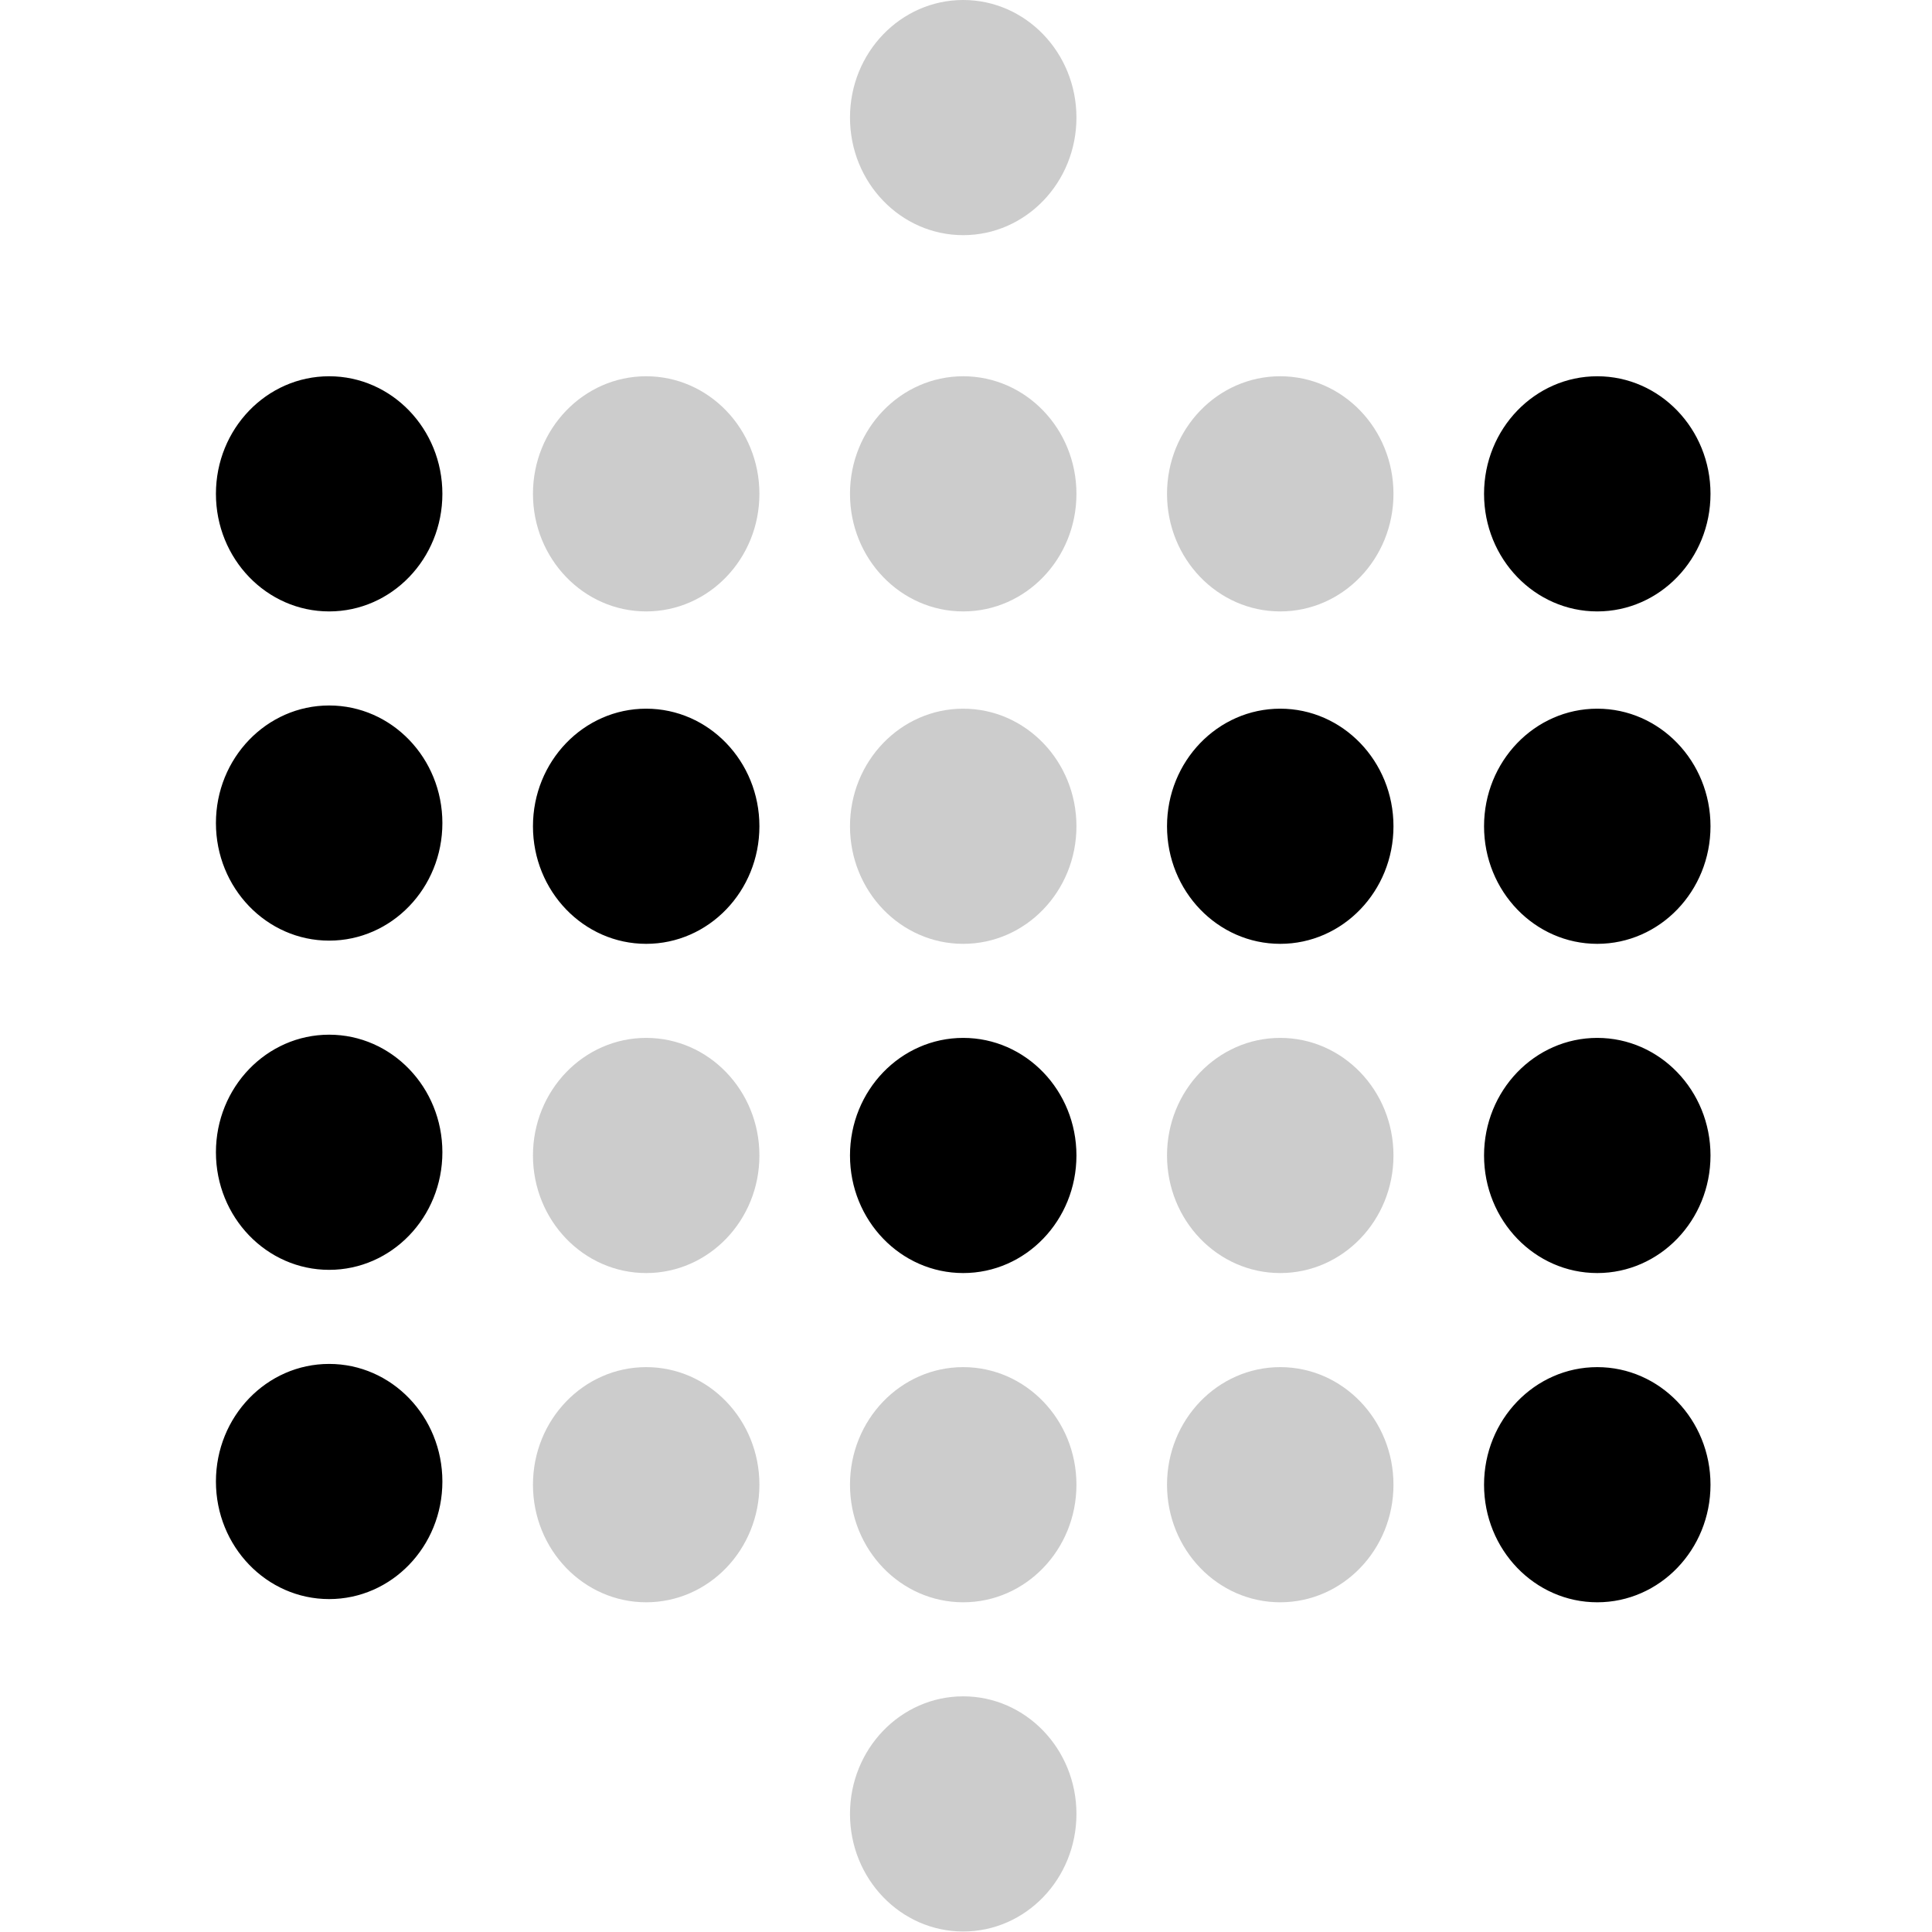
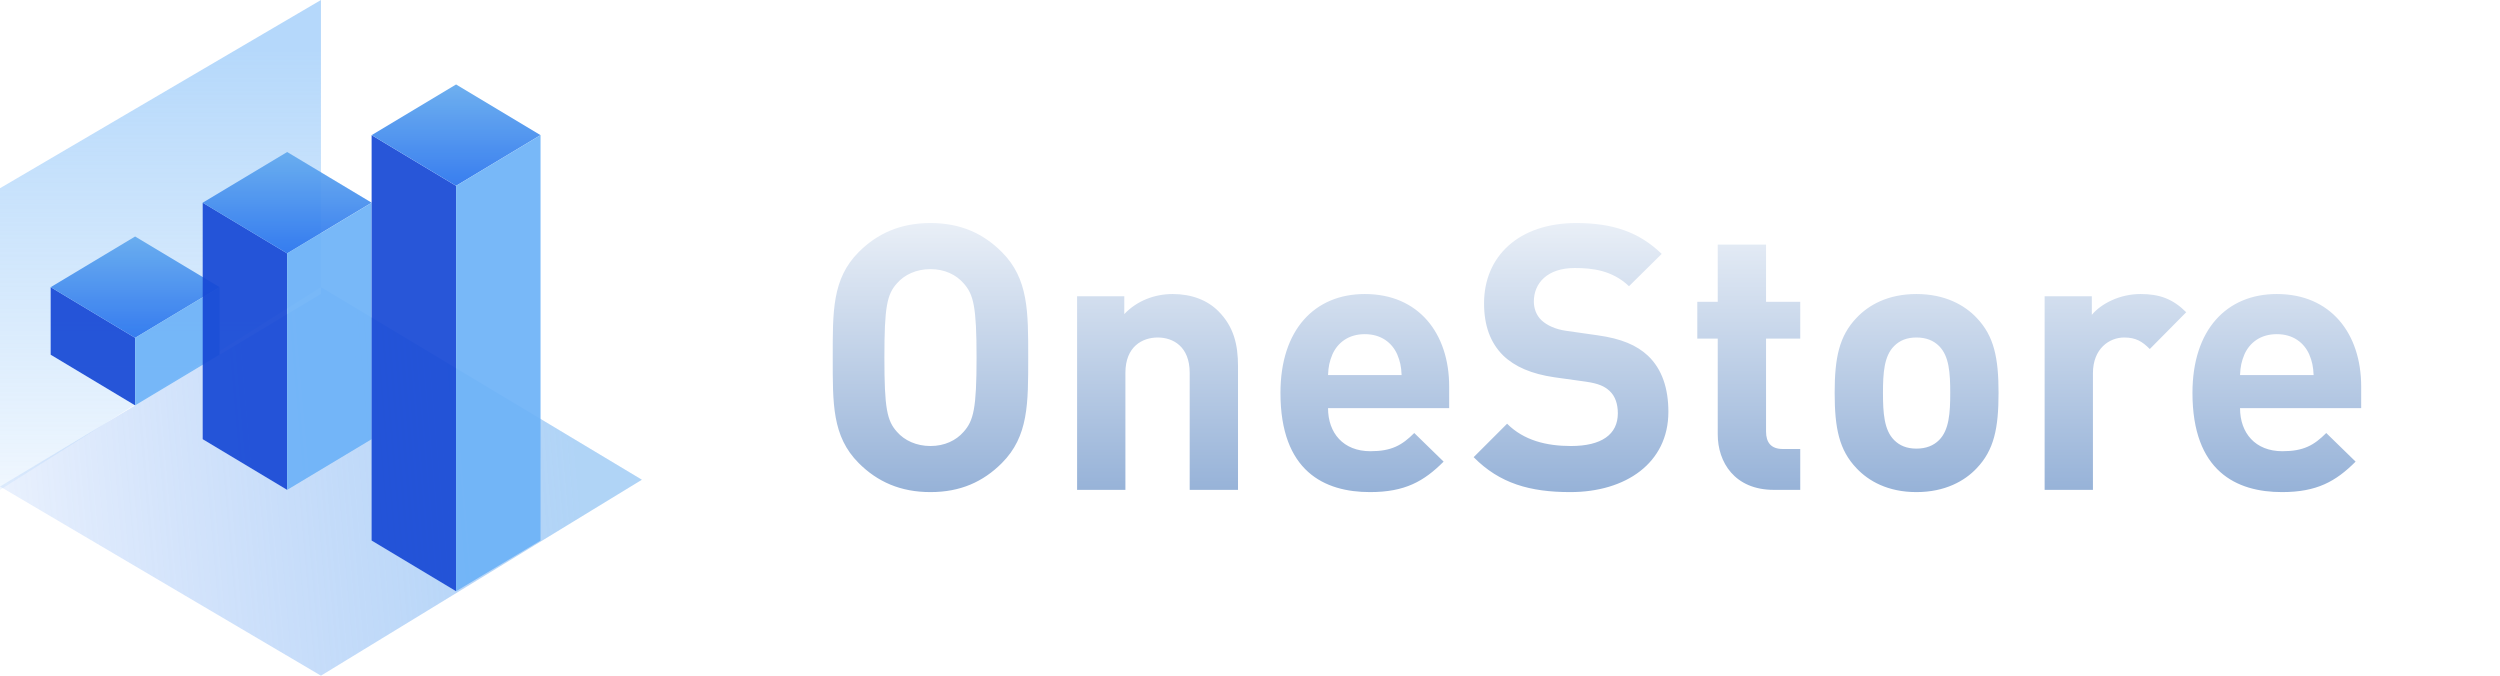
- <svg xmlns="http://www.w3.org/2000/svg" viewBox="0 0 66 85" width="32" height="32" fill="currentColor">
-   <path d="M46.825,70.494 C49.576,70.494 51.807,68.177 51.807,65.321 C51.807,62.464 49.576,60.148 46.825,60.148 C44.074,60.148 41.844,62.464 41.844,65.321 C41.844,68.177 44.074,70.494 46.825,70.494 Z M32.877,84.978 C35.629,84.978 37.859,82.662 37.859,79.805 C37.859,76.948 35.629,74.632 32.877,74.632 C30.126,74.632 27.896,76.948 27.896,79.805 C27.896,82.662 30.126,84.978 32.877,84.978 Z M32.877,70.494 C35.629,70.494 37.859,68.177 37.859,65.321 C37.859,62.464 35.629,60.148 32.877,60.148 C30.126,60.148 27.896,62.464 27.896,65.321 C27.896,68.177 30.126,70.494 32.877,70.494 Z M18.929,70.494 C21.681,70.494 23.911,68.177 23.911,65.321 C23.911,62.464 21.681,60.148 18.929,60.148 C16.178,60.148 13.948,62.464 13.948,65.321 C13.948,68.177 16.178,70.494 18.929,70.494 Z M46.825,56.009 C49.576,56.009 51.807,53.693 51.807,50.836 C51.807,47.979 49.576,45.663 46.825,45.663 C44.074,45.663 41.844,47.979 41.844,50.836 C41.844,53.693 44.074,56.009 46.825,56.009 Z M18.929,56.009 C21.681,56.009 23.911,53.693 23.911,50.836 C23.911,47.979 21.681,45.663 18.929,45.663 C16.178,45.663 13.948,47.979 13.948,50.836 C13.948,53.693 16.178,56.009 18.929,56.009 Z M46.825,26.9 C49.576,26.9 51.807,24.584 51.807,21.727 C51.807,18.87 49.576,16.554 46.825,16.554 C44.074,16.554 41.844,18.87 41.844,21.727 C41.844,24.584 44.074,26.9 46.825,26.9 Z M32.877,41.525 C35.629,41.525 37.859,39.209 37.859,36.352 C37.859,33.495 35.629,31.179 32.877,31.179 C30.126,31.179 27.896,33.495 27.896,36.352 C27.896,39.209 30.126,41.525 32.877,41.525 Z M32.877,10.346 C35.629,10.346 37.859,8.03 37.859,5.173 C37.859,2.316 35.629,0 32.877,0 C30.126,0 27.896,2.316 27.896,5.173 C27.896,8.03 30.126,10.346 32.877,10.346 Z M32.877,26.9 C35.629,26.9 37.859,24.584 37.859,21.727 C37.859,18.87 35.629,16.554 32.877,16.554 C30.126,16.554 27.896,18.87 27.896,21.727 C27.896,24.584 30.126,26.9 32.877,26.9 Z M18.929,26.9 C21.681,26.9 23.911,24.584 23.911,21.727 C23.911,18.87 21.681,16.554 18.929,16.554 C16.178,16.554 13.948,18.87 13.948,21.727 C13.948,24.584 16.178,26.9 18.929,26.9 Z" opacity="0.2">
-   </path>
-   <path d="M60.773,70.494 C63.524,70.494 65.755,68.177 65.755,65.321 C65.755,62.464 63.524,60.148 60.773,60.148 C58.022,60.148 55.792,62.464 55.792,65.321 C55.792,68.177 58.022,70.494 60.773,70.494 Z M4.981,70.353 C7.733,70.353 9.963,68.037 9.963,65.18 C9.963,62.323 7.733,60.007 4.981,60.007 C2.23,60.007 0,62.323 0,65.18 C0,68.037 2.23,70.353 4.981,70.353 Z M60.773,56.009 C63.524,56.009 65.755,53.693 65.755,50.836 C65.755,47.979 63.524,45.663 60.773,45.663 C58.022,45.663 55.792,47.979 55.792,50.836 C55.792,53.693 58.022,56.009 60.773,56.009 Z M32.877,56.009 C35.629,56.009 37.859,53.693 37.859,50.836 C37.859,47.979 35.629,45.663 32.877,45.663 C30.126,45.663 27.896,47.979 27.896,50.836 C27.896,53.693 30.126,56.009 32.877,56.009 Z M4.981,55.868 C7.733,55.868 9.963,53.552 9.963,50.695 C9.963,47.838 7.733,45.522 4.981,45.522 C2.23,45.522 0,47.838 0,50.695 C0,53.552 2.23,55.868 4.981,55.868 Z M60.773,41.525 C63.524,41.525 65.755,39.209 65.755,36.352 C65.755,33.495 63.524,31.179 60.773,31.179 C58.022,31.179 55.792,33.495 55.792,36.352 C55.792,39.209 58.022,41.525 60.773,41.525 Z M46.825,41.525 C49.576,41.525 51.807,39.209 51.807,36.352 C51.807,33.495 49.576,31.179 46.825,31.179 C44.074,31.179 41.844,33.495 41.844,36.352 C41.844,39.209 44.074,41.525 46.825,41.525 Z M60.773,26.9 C63.524,26.9 65.755,24.584 65.755,21.727 C65.755,18.87 63.524,16.554 60.773,16.554 C58.022,16.554 55.792,18.87 55.792,21.727 C55.792,24.584 58.022,26.9 60.773,26.9 Z M18.929,41.525 C21.681,41.525 23.911,39.209 23.911,36.352 C23.911,33.495 21.681,31.179 18.929,31.179 C16.178,31.179 13.948,33.495 13.948,36.352 C13.948,39.209 16.178,41.525 18.929,41.525 Z M4.981,41.384 C7.733,41.384 9.963,39.068 9.963,36.211 C9.963,33.354 7.733,31.038 4.981,31.038 C2.23,31.038 0,33.354 0,36.211 C0,39.068 2.23,41.384 4.981,41.384 Z M4.981,26.9 C7.733,26.9 9.963,24.584 9.963,21.727 C9.963,18.87 7.733,16.554 4.981,16.554 C2.23,16.554 0,18.87 0,21.727 C0,24.584 2.23,26.9 4.981,26.9 Z">
-   </path>
+ <svg xmlns="http://www.w3.org/2000/svg" width="148" height="40" viewBox="0 0 148 40" fill="none">
+   <path d="M60.87 21.168C60.87 18.462 60.892 16.504 59.308 14.92C58.208 13.82 56.866 13.204 55.084 13.204C53.302 13.204 51.938 13.82 50.838 14.92C49.254 16.504 49.298 18.462 49.298 21.168C49.298 23.874 49.254 25.832 50.838 27.416C51.938 28.516 53.302 29.132 55.084 29.132C56.866 29.132 58.208 28.516 59.308 27.416C60.892 25.832 60.87 23.874 60.87 21.168ZM57.812 21.168C57.812 24.182 57.636 24.908 57.042 25.568C56.602 26.074 55.92 26.404 55.084 26.404C54.248 26.404 53.544 26.074 53.104 25.568C52.51 24.908 52.356 24.182 52.356 21.168C52.356 18.154 52.51 17.428 53.104 16.768C53.544 16.262 54.248 15.932 55.084 15.932C55.92 15.932 56.602 16.262 57.042 16.768C57.636 17.428 57.812 18.154 57.812 21.168ZM73.29 29V21.674C73.29 20.42 73.048 19.342 72.124 18.418C71.486 17.78 70.562 17.406 69.418 17.406C68.362 17.406 67.306 17.802 66.558 18.594V17.538H63.764V29H66.624V22.07C66.624 20.508 67.636 19.98 68.538 19.98C69.44 19.98 70.43 20.508 70.43 22.07V29H73.29ZM85.791 24.16V22.884C85.791 19.738 83.987 17.406 80.797 17.406C77.828 17.406 75.803 19.518 75.803 23.258C75.803 27.9 78.4 29.132 81.106 29.132C83.174 29.132 84.296 28.494 85.462 27.328L83.724 25.634C82.998 26.36 82.382 26.712 81.127 26.712C79.522 26.712 78.62 25.634 78.62 24.16H85.791ZM82.975 22.202H78.62C78.641 21.696 78.707 21.388 78.883 20.97C79.192 20.288 79.829 19.782 80.797 19.782C81.766 19.782 82.403 20.288 82.712 20.97C82.888 21.388 82.954 21.696 82.975 22.202ZM98.768 24.38C98.768 22.994 98.394 21.85 97.558 21.058C96.898 20.442 95.996 20.046 94.566 19.848L92.718 19.584C92.08 19.496 91.574 19.254 91.266 18.968C90.936 18.66 90.804 18.242 90.804 17.846C90.804 16.768 91.596 15.866 93.224 15.866C94.258 15.866 95.446 15.998 96.436 16.944L98.372 15.03C97.03 13.732 95.468 13.204 93.312 13.204C89.924 13.204 87.856 15.162 87.856 17.956C87.856 19.276 88.23 20.288 88.978 21.036C89.682 21.718 90.672 22.136 92.014 22.334L93.906 22.598C94.632 22.708 94.984 22.862 95.292 23.148C95.622 23.456 95.776 23.918 95.776 24.468C95.776 25.722 94.808 26.404 93.004 26.404C91.552 26.404 90.21 26.074 89.22 25.084L87.24 27.064C88.78 28.626 90.584 29.132 92.96 29.132C96.238 29.132 98.768 27.416 98.768 24.38ZM106.574 29V26.58H105.54C104.858 26.58 104.55 26.206 104.55 25.546V20.046H106.574V17.868H104.55V14.48H101.69V17.868H100.48V20.046H101.69V25.722C101.69 27.35 102.68 29 105.012 29H106.574ZM118.314 23.258C118.314 21.19 118.05 19.892 117.016 18.814C116.312 18.066 115.146 17.406 113.452 17.406C111.758 17.406 110.614 18.066 109.91 18.814C108.876 19.892 108.612 21.19 108.612 23.258C108.612 25.348 108.876 26.646 109.91 27.724C110.614 28.472 111.758 29.132 113.452 29.132C115.146 29.132 116.312 28.472 117.016 27.724C118.05 26.646 118.314 25.348 118.314 23.258ZM115.454 23.258C115.454 24.446 115.388 25.458 114.794 26.052C114.464 26.382 114.024 26.558 113.452 26.558C112.88 26.558 112.462 26.382 112.132 26.052C111.538 25.458 111.472 24.446 111.472 23.258C111.472 22.07 111.538 21.08 112.132 20.486C112.462 20.156 112.88 19.98 113.452 19.98C114.024 19.98 114.464 20.156 114.794 20.486C115.388 21.08 115.454 22.07 115.454 23.258ZM129.424 18.484C128.632 17.692 127.84 17.406 126.718 17.406C125.486 17.406 124.386 17.978 123.836 18.638V17.538H121.042V29H123.902V22.092C123.902 20.64 124.87 19.98 125.75 19.98C126.454 19.98 126.828 20.222 127.268 20.662L129.424 18.484ZM139.782 24.16V22.884C139.782 19.738 137.978 17.406 134.788 17.406C131.818 17.406 129.794 19.518 129.794 23.258C129.794 27.9 132.39 29.132 135.096 29.132C137.164 29.132 138.286 28.494 139.452 27.328L137.714 25.634C136.988 26.36 136.372 26.712 135.118 26.712C133.512 26.712 132.61 25.634 132.61 24.16H139.782ZM136.966 22.202H132.61C132.632 21.696 132.698 21.388 132.874 20.97C133.182 20.288 133.82 19.782 134.788 19.782C135.756 19.782 136.394 20.288 136.702 20.97C136.878 21.388 136.944 21.696 136.966 22.202Z" fill="url(#paint0_linear_70_12984)" />
+   <path opacity="0.5" fill-rule="evenodd" clip-rule="evenodd" d="M19 17L28.5 22.7L38 28.4L19 40L0 28.8L9.5 23.1L19 17.4V17Z" fill="url(#paint1_linear_70_12984)" />
+   <path opacity="0.5" d="M19 0L0 11.143V29L19 17V0Z" fill="url(#paint2_linear_70_12984)" />
+   <g opacity="0.92">
+     <path d="M3 17L8 20V24L3 21V17Z" fill="#1648D5" />
+     <path fill-rule="evenodd" clip-rule="evenodd" d="M8 14L5.5 15.5L3 17L8 20L13 17L10.5 15.5L8 14Z" fill="url(#paint3_linear_70_12984)" />
+     <path d="M13 17L8 20V24L13 21V17Z" fill="#6CB2F7" />
+   </g>
+   <g opacity="0.92">
+     <path d="M12 12L17 15V29L12 26V12Z" fill="#1648D5" />
+     <path fill-rule="evenodd" clip-rule="evenodd" d="M17 9L14.5 10.5L12 12L17 15L22 12L19.5 10.5L17 9Z" fill="url(#paint4_linear_70_12984)" />
+     <path d="M22 12L17 15V29L22 26V12Z" fill="#6CB2F7" />
+   </g>
+   <g opacity="0.92">
+     <path d="M22 8L27 11V35L22 32V8Z" fill="#1648D5" />
+     <path fill-rule="evenodd" clip-rule="evenodd" d="M27 5L24.5 6.5L22 8L27 11L32 8L29.5 6.5L27 5Z" fill="url(#paint5_linear_70_12984)" />
+     <path d="M32 8L27 11V35L32 32V8Z" fill="#6CB2F7" />
+   </g>
+   <defs>
+     <linearGradient id="paint0_linear_70_12984" x1="163.418" y1="37.784" x2="163.418" y2="9" gradientUnits="userSpaceOnUse">
+       <stop stop-color="#6991C7" />
+       <stop offset="1" stop-color="white" />
+     </linearGradient>
+     <linearGradient id="paint1_linear_70_12984" x1="34" y1="25.922" x2="-0.495" y2="28.948" gradientUnits="userSpaceOnUse">
+       <stop stop-color="#62A9EE" />
+       <stop offset="1" stop-color="#2873EE" stop-opacity="0.19" />
+     </linearGradient>
+     <linearGradient id="paint2_linear_70_12984" x1="9.5" y1="3" x2="9.5" y2="29" gradientUnits="userSpaceOnUse">
+       <stop stop-color="#6CB2F7" />
+       <stop offset="1" stop-color="#6CB2F7" stop-opacity="0.21" />
+     </linearGradient>
+     <linearGradient id="paint3_linear_70_12984" x1="8" y1="14" x2="8" y2="20" gradientUnits="userSpaceOnUse">
+       <stop stop-color="#62A9EE" />
+       <stop offset="1" stop-color="#2873EE" />
+     </linearGradient>
+     <linearGradient id="paint4_linear_70_12984" x1="17" y1="9" x2="17" y2="15" gradientUnits="userSpaceOnUse">
+       <stop stop-color="#62A9EE" />
+       <stop offset="1" stop-color="#2873EE" />
+     </linearGradient>
+     <linearGradient id="paint5_linear_70_12984" x1="27" y1="5" x2="27" y2="11" gradientUnits="userSpaceOnUse">
+       <stop stop-color="#62A9EE" />
+       <stop offset="1" stop-color="#2873EE" />
+     </linearGradient>
+   </defs>
</svg>
